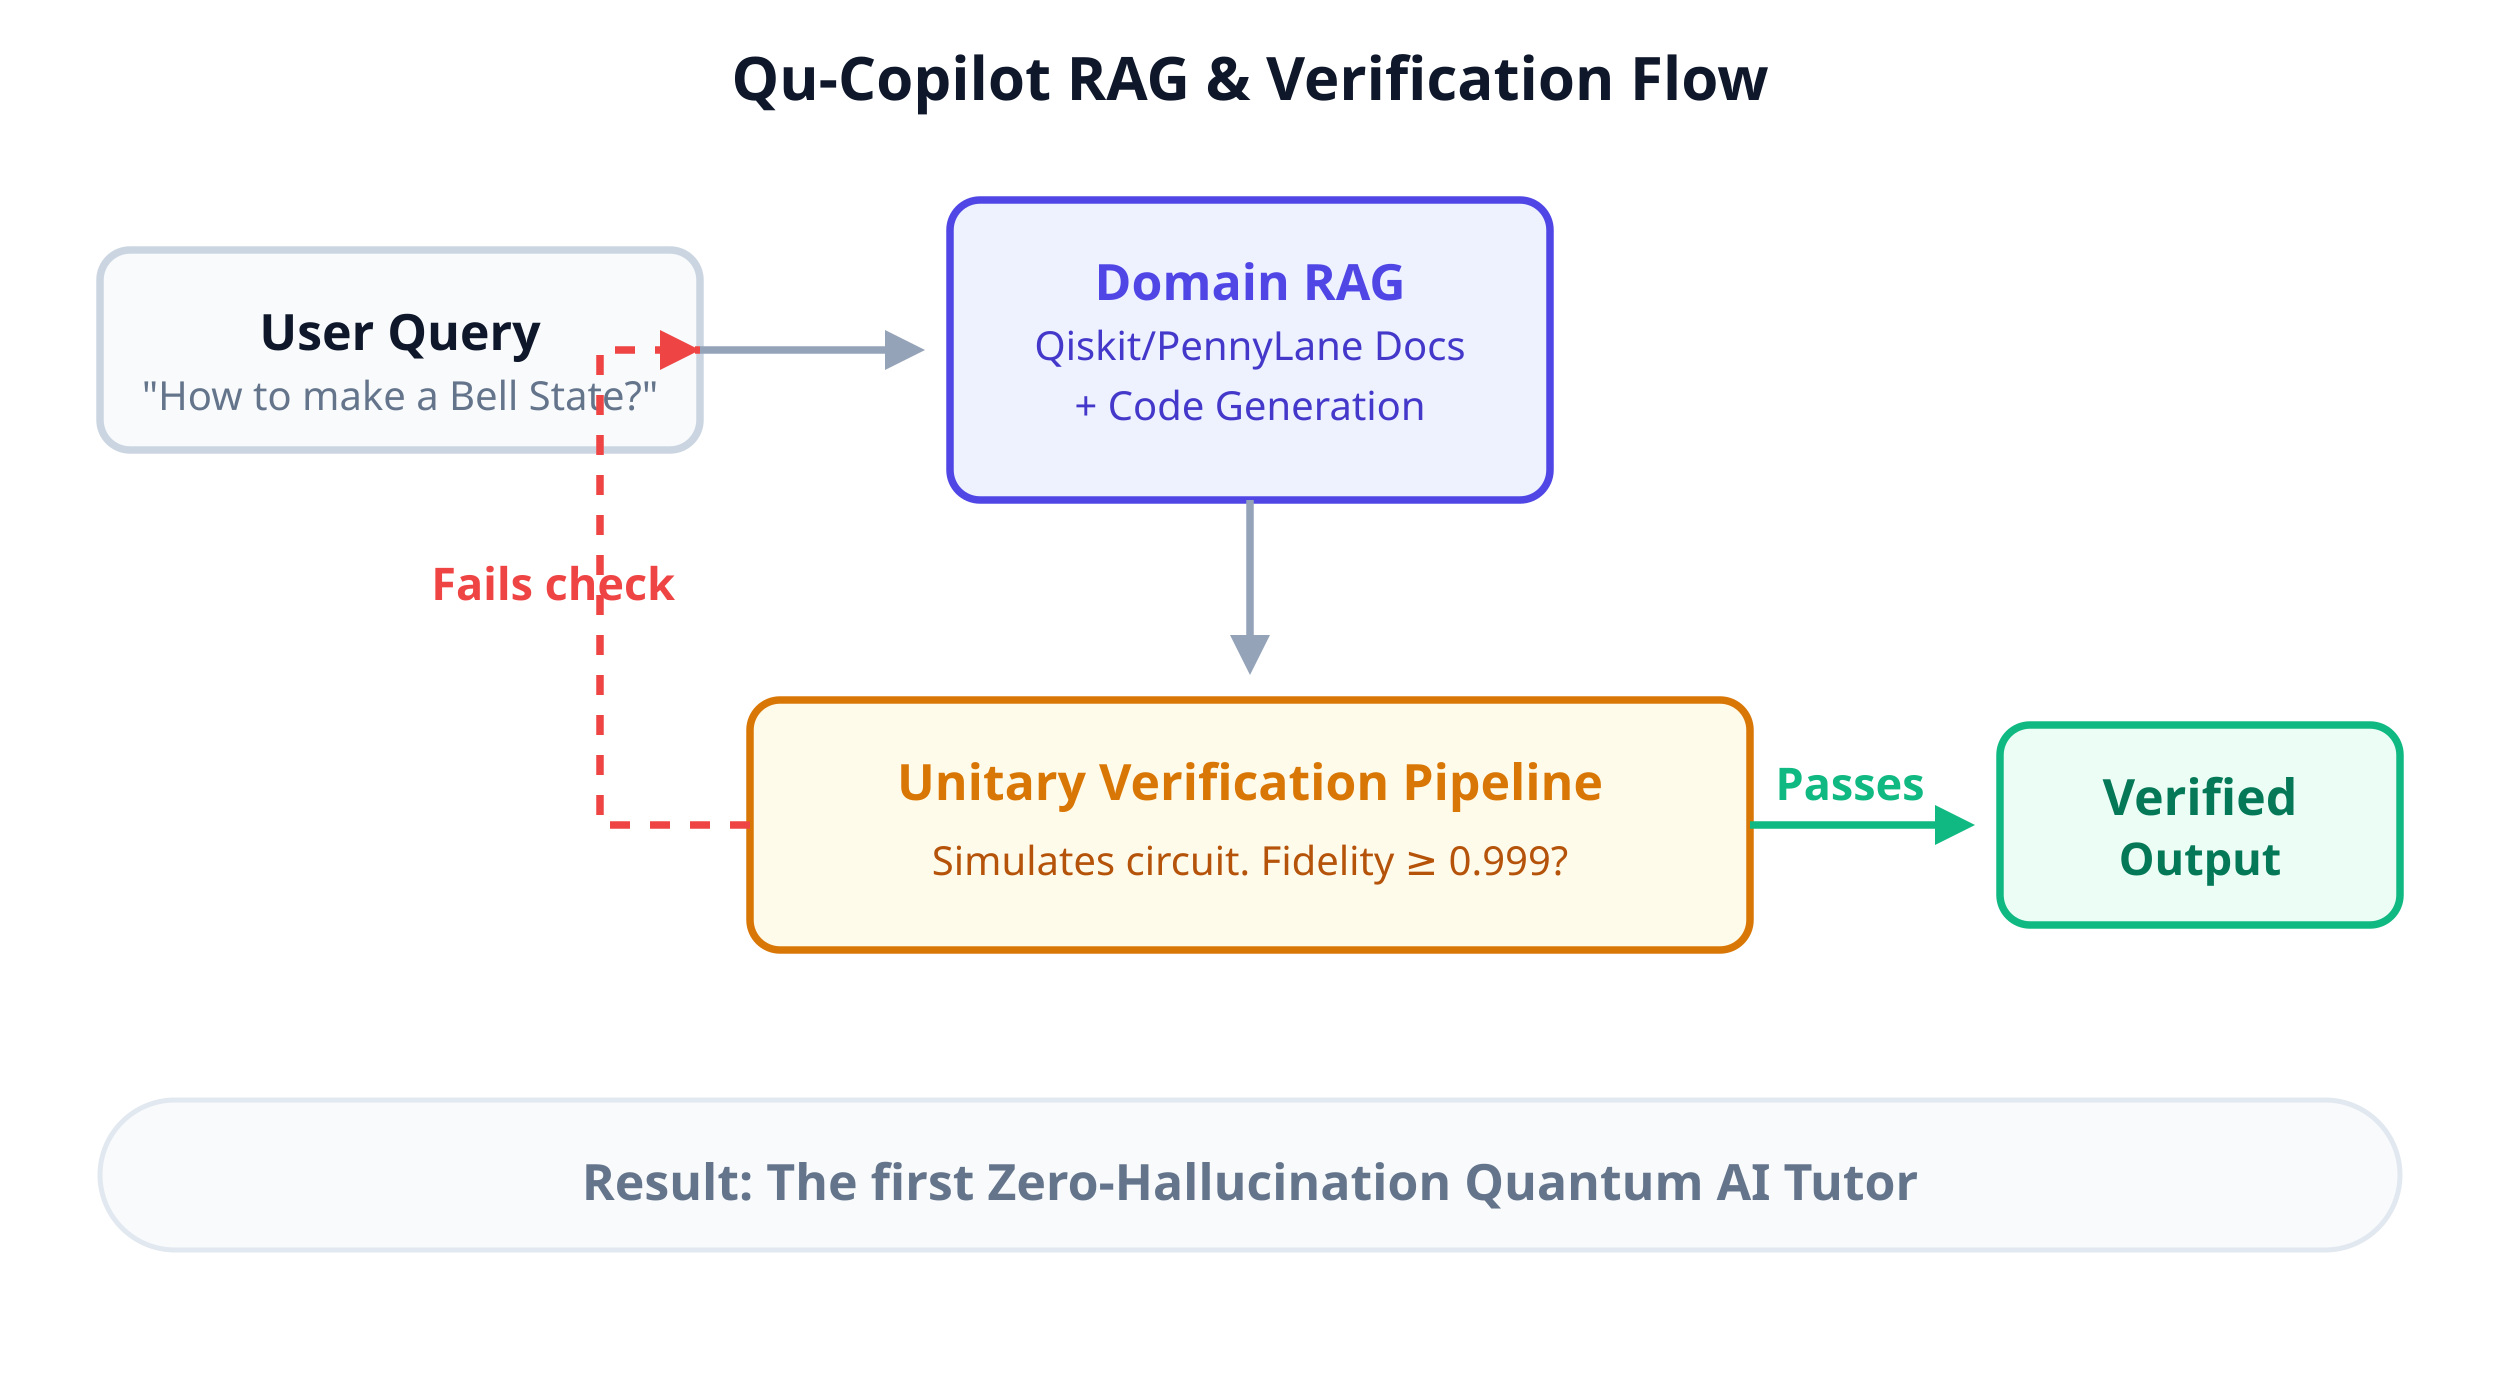
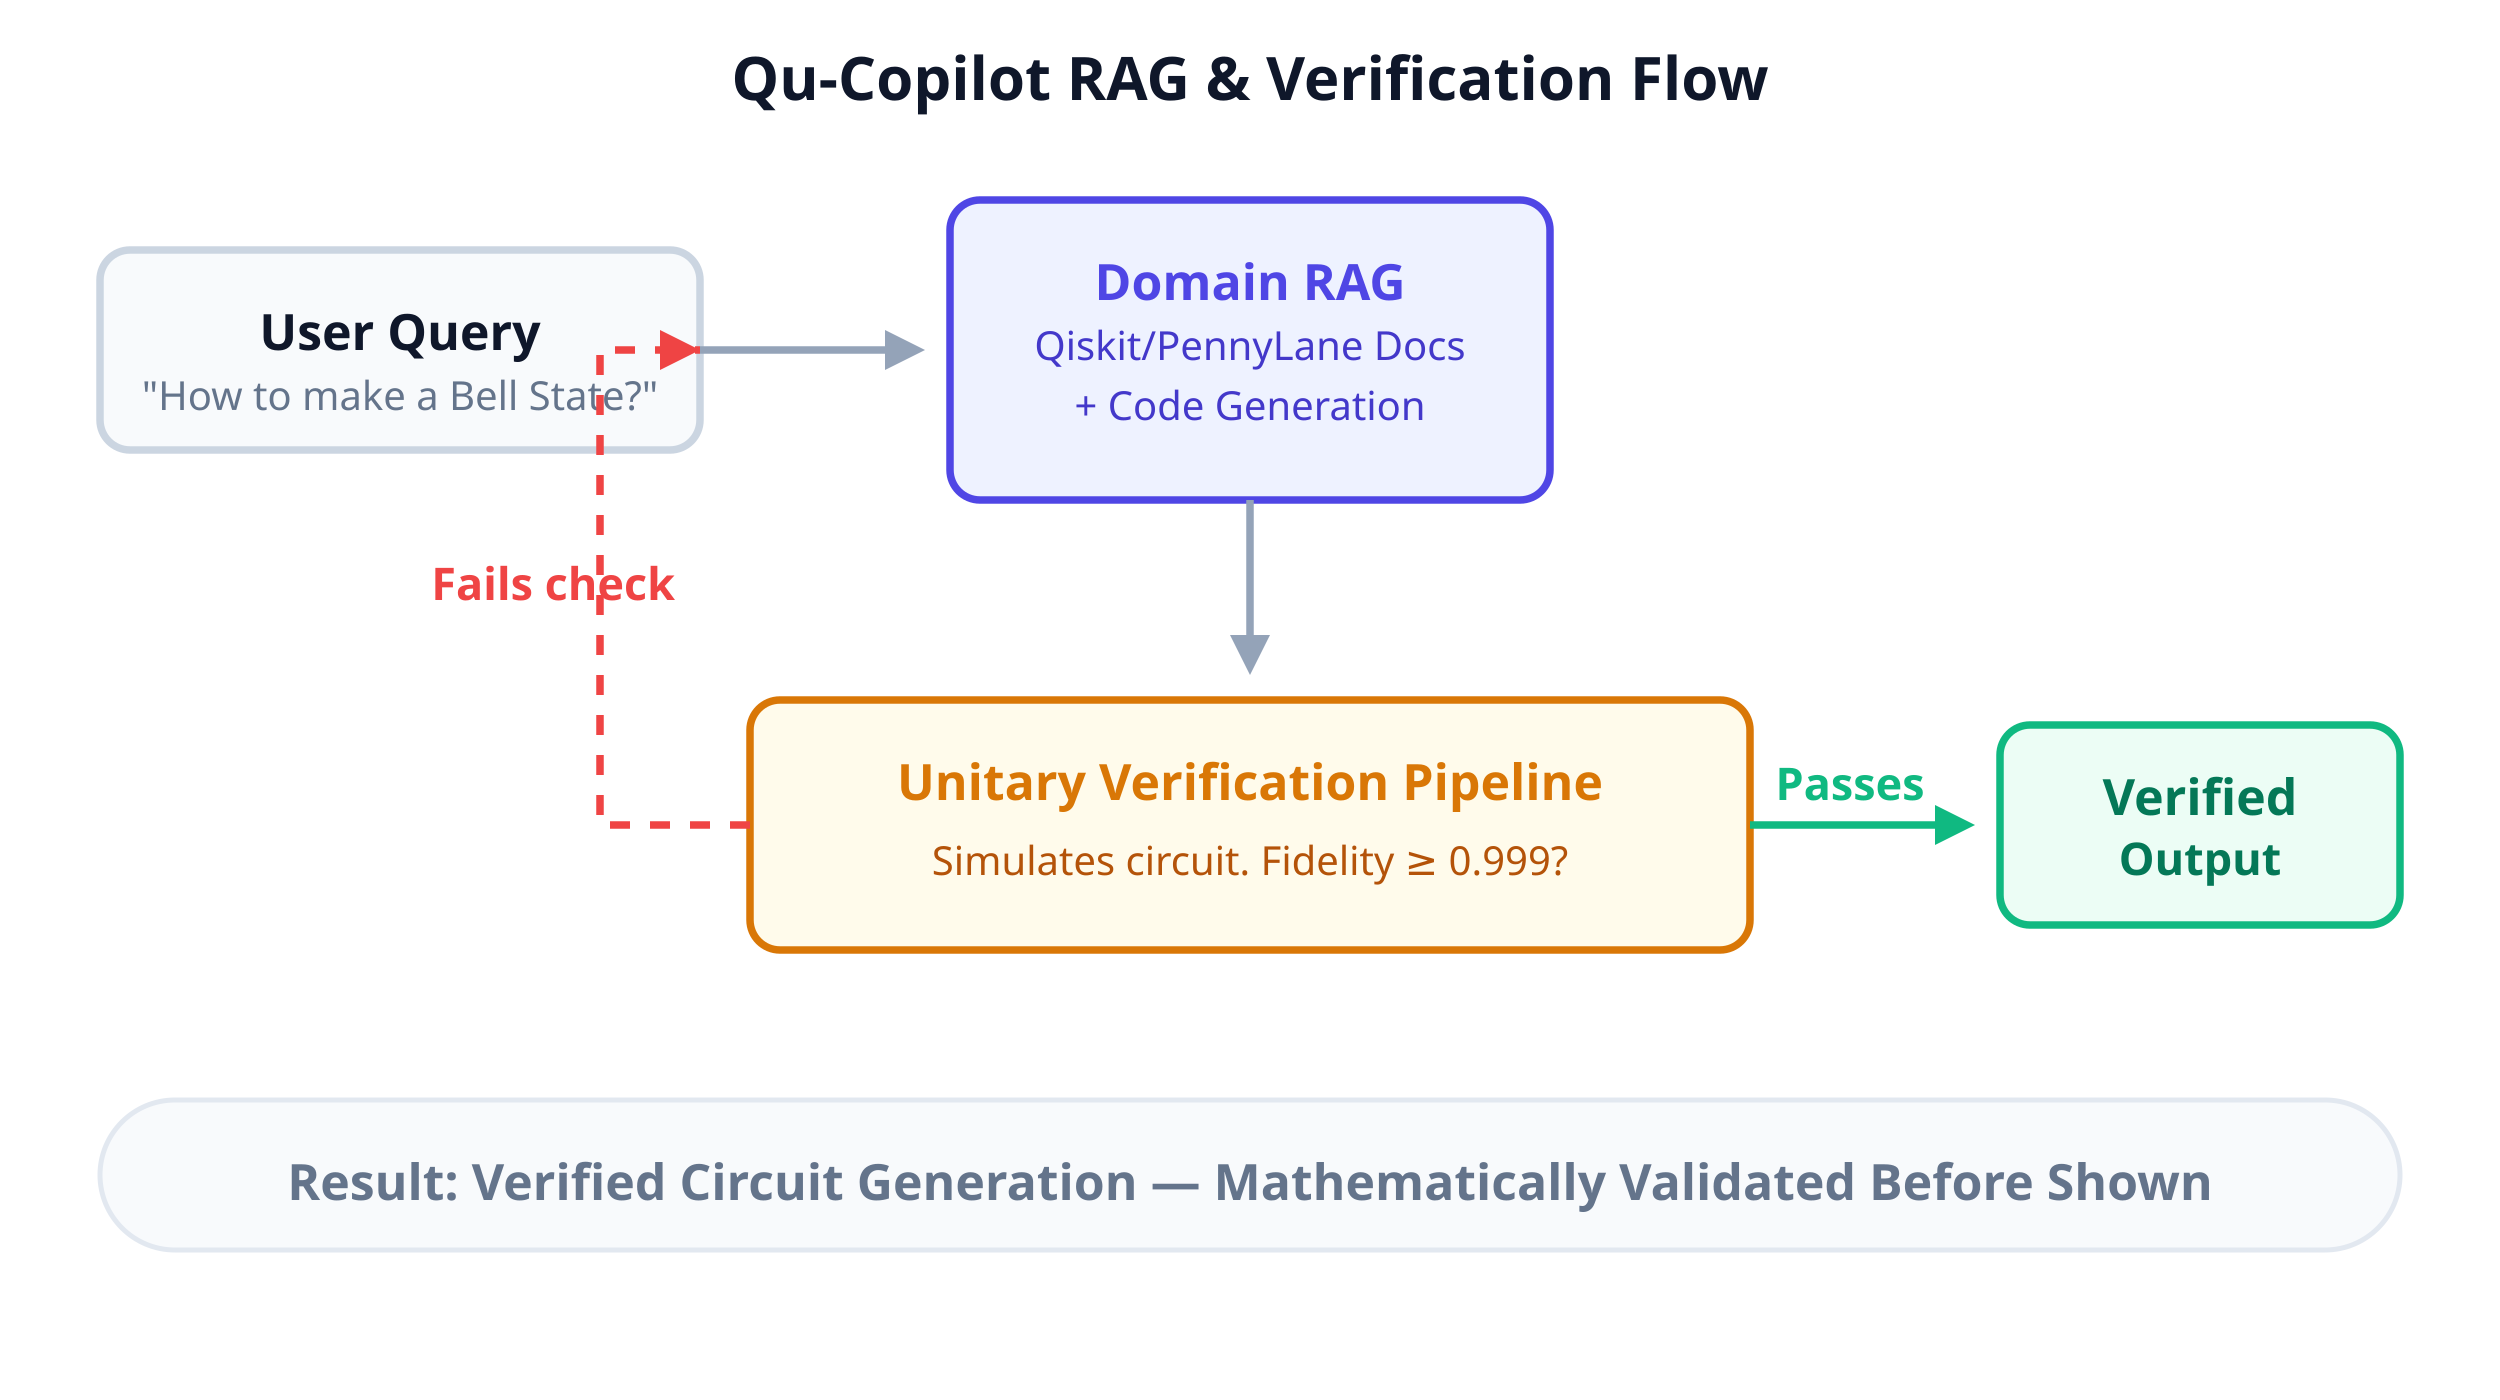
<svg xmlns="http://www.w3.org/2000/svg" viewBox="0 0 500 280" width="100%" height="100%">
  <text x="250" y="20" fill="#0F172A" font-family="system-ui" font-size="12" font-weight="700" text-anchor="middle">Qu-Copilot RAG &amp; Verification Flow</text>
  <rect x="20" y="50" width="120" height="40" rx="6" fill="#F8FAFC" stroke="#CBD5E1" stroke-width="1.5" />
  <text x="80" y="70" fill="#0F172A" font-family="system-ui" font-size="10" font-weight="700" text-anchor="middle">User Query</text>
  <text x="80" y="82" fill="#64748B" font-family="system-ui" font-size="8" text-anchor="middle">"How to make a Bell State?"</text>
  <line x1="140" y1="70" x2="180" y2="70" stroke="#94A3B8" stroke-width="1.5" />
  <polygon points="185,70 177,66 177,74" fill="#94A3B8" />
  <rect x="190" y="40" width="120" height="60" rx="6" fill="#EEF2FF" stroke="#4F46E5" stroke-width="1.5" />
  <text x="250" y="60" fill="#4F46E5" font-family="system-ui" font-size="10" font-weight="700" text-anchor="middle">Domain RAG</text>
  <text x="250" y="72" fill="#4338CA" font-family="system-ui" font-size="8" text-anchor="middle">Qiskit/PennyLane Docs</text>
  <text x="250" y="84" fill="#4338CA" font-family="system-ui" font-size="8" text-anchor="middle">+ Code Generation</text>
  <line x1="250" y1="100" x2="250" y2="130" stroke="#94A3B8" stroke-width="1.5" />
  <polygon points="250,135 246,127 254,127" fill="#94A3B8" />
  <rect x="150" y="140" width="200" height="50" rx="6" fill="#FFFBEB" stroke="#D97706" stroke-width="1.5" />
  <text x="250" y="160" fill="#D97706" font-family="system-ui" font-size="10" font-weight="700" text-anchor="middle">Unitary Verification Pipeline</text>
  <text x="250" y="175" fill="#B45309" font-family="system-ui" font-size="8" text-anchor="middle">Simulates circuit. Fidelity ≥ 0.999?</text>
  <path d="M 150,165 L 120,165 L 120,70 L 140,70" fill="none" stroke="#EF4444" stroke-width="1.5" stroke-dasharray="4,4" />
  <polygon points="140,70 132,66 132,74" fill="#EF4444" />
  <text x="135" y="120" fill="#EF4444" font-family="system-ui" font-size="9" font-weight="700" text-anchor="end">Fails check</text>
  <line x1="350" y1="165" x2="390" y2="165" stroke="#10B981" stroke-width="1.5" />
  <polygon points="395,165 387,161 387,169" fill="#10B981" />
  <text x="370" y="160" fill="#10B981" font-family="system-ui" font-size="9" font-weight="700" text-anchor="middle">Passes</text>
  <rect x="400" y="145" width="80" height="40" rx="6" fill="#ECFDF5" stroke="#10B981" stroke-width="1.5" />
  <text x="440" y="163" fill="#047857" font-family="system-ui" font-size="10" font-weight="700" text-anchor="middle">Verified</text>
  <text x="440" y="175" fill="#047857" font-family="system-ui" font-size="9" font-weight="700" text-anchor="middle">Output</text>
  <rect x="20" y="220" width="460" height="30" rx="15" fill="#F8FAFC" stroke="#E2E8F0" stroke-width="1" />
-   <text x="250" y="240" fill="#64748B" font-family="system-ui" font-size="10" font-weight="600" text-anchor="middle">Result: The first Zero-Hallucination Quantum AI Tutor</text>
+   <text x="250" y="240" fill="#64748B" font-family="system-ui" font-size="10" font-weight="600" text-anchor="middle">Result: Verified Circuit Generation — Mathematically Validated Before Shown</text>
</svg>
